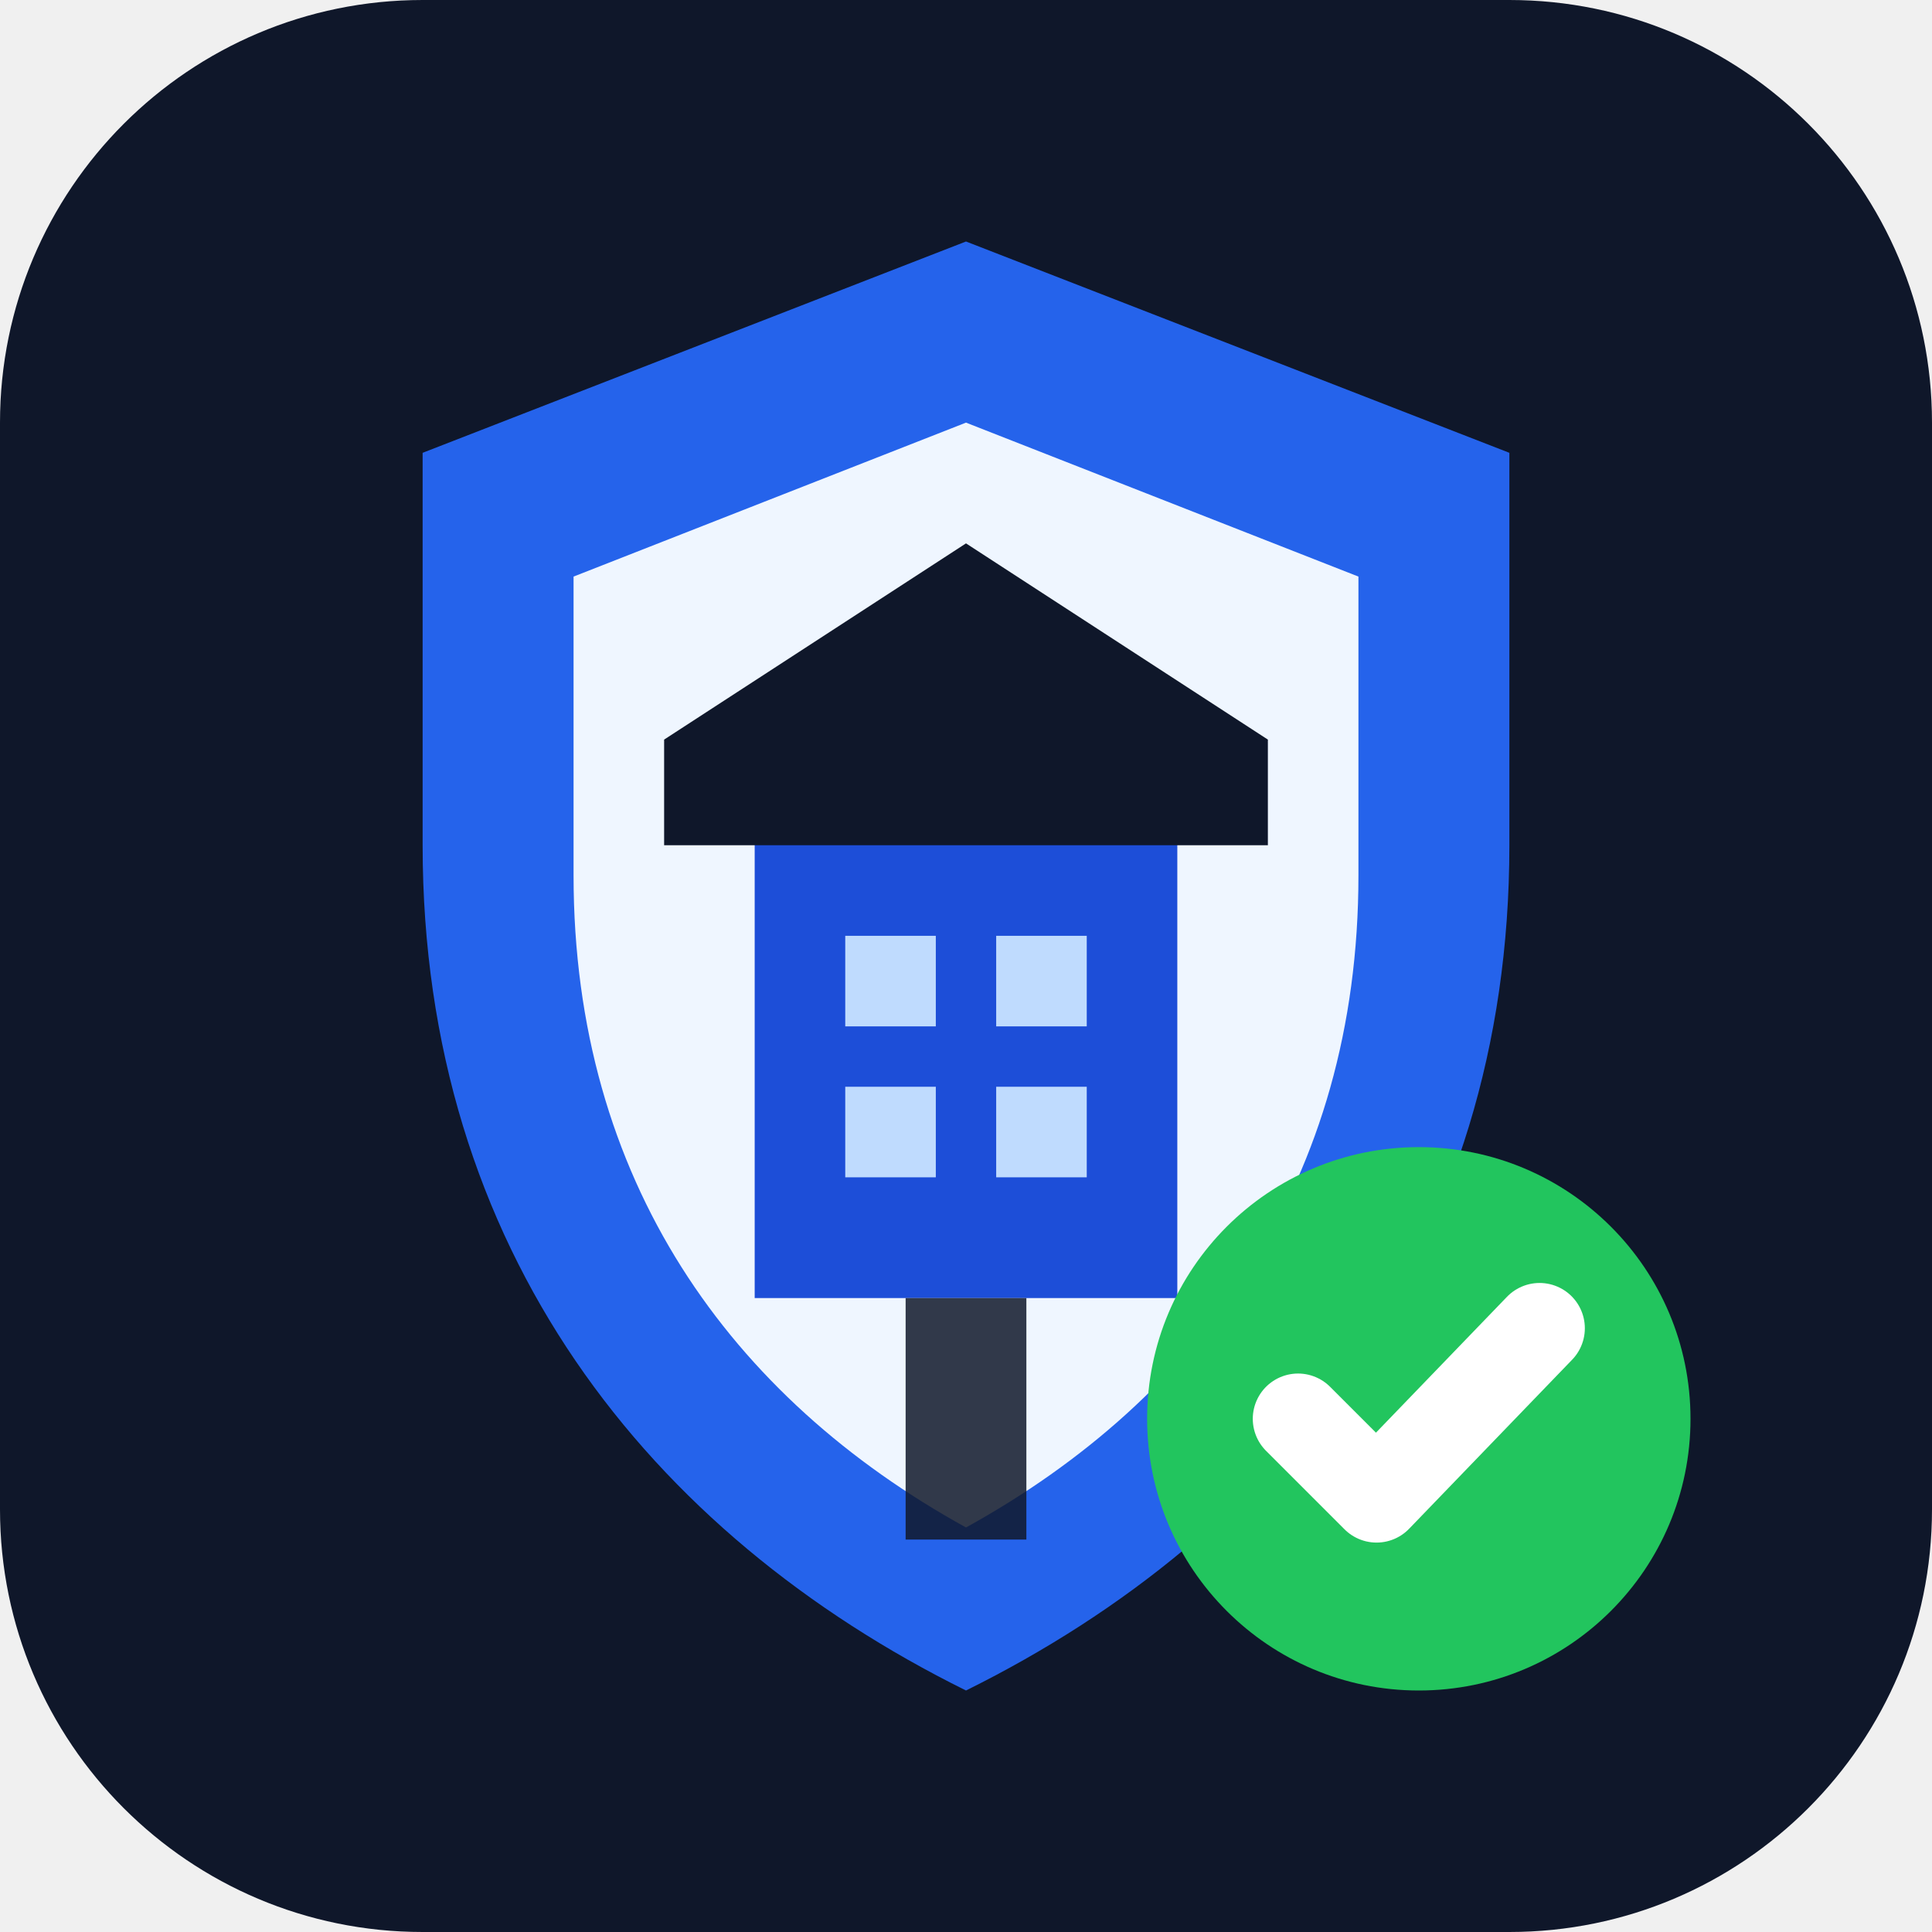
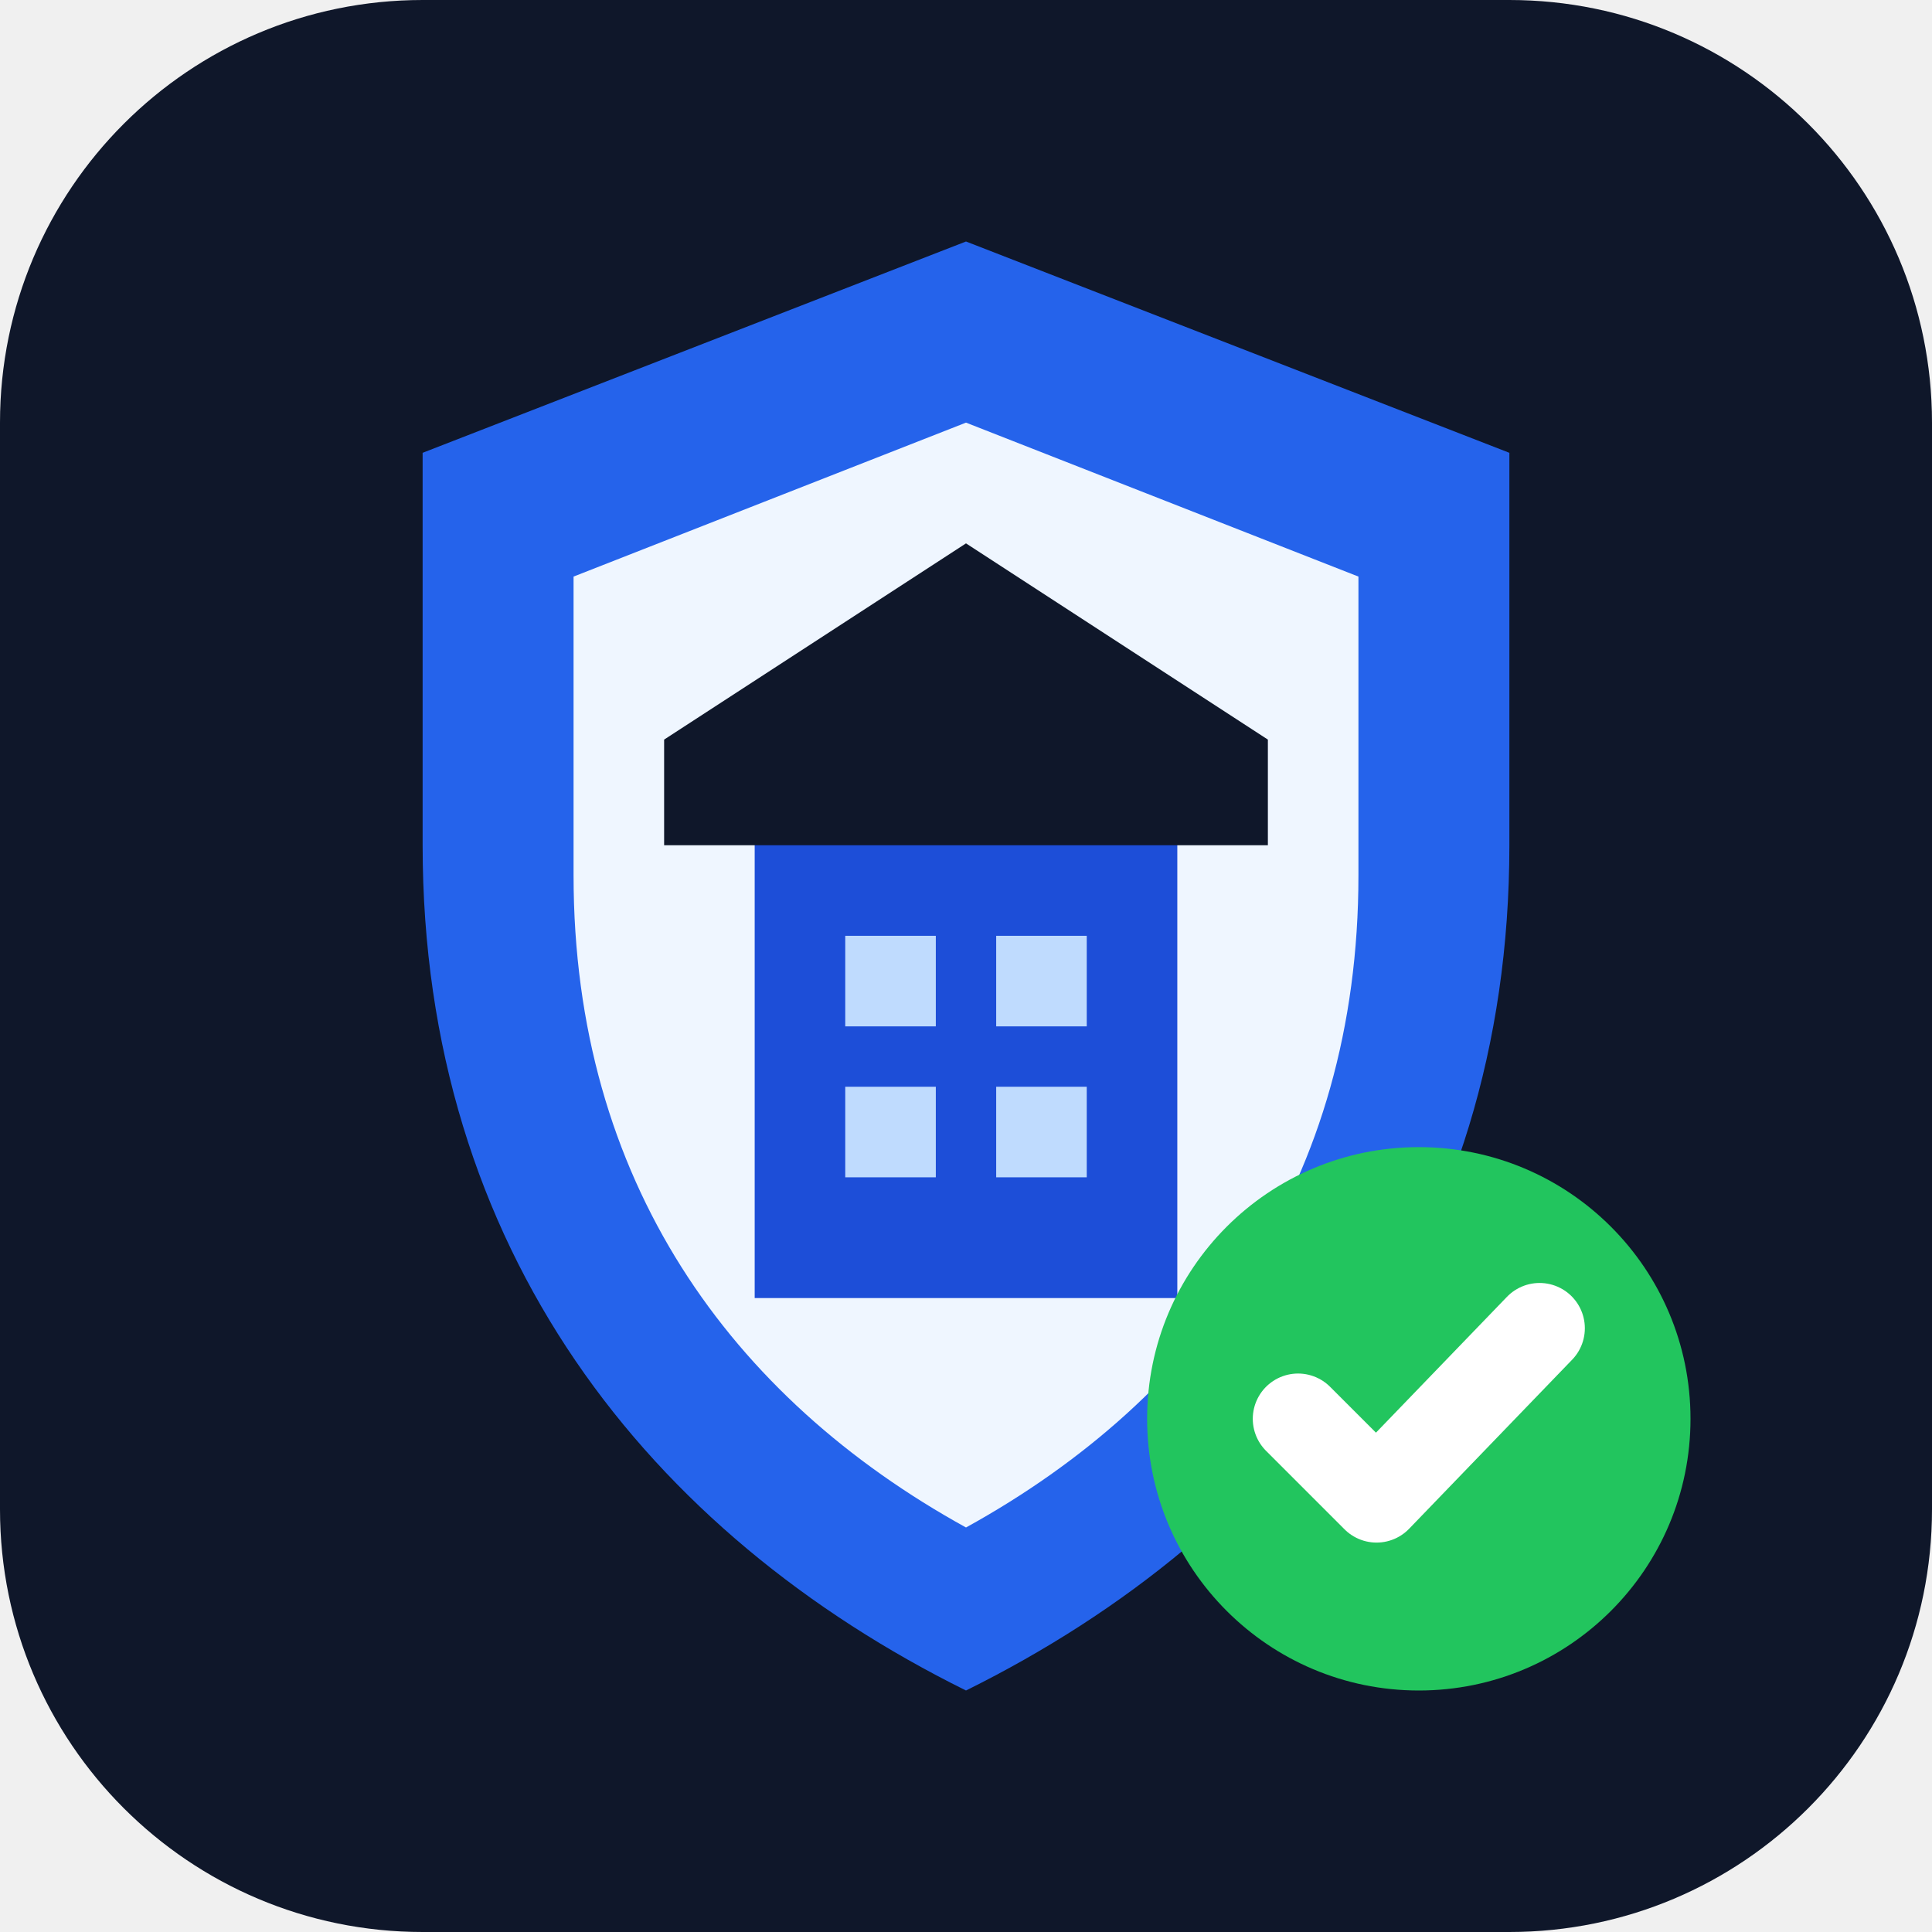
<svg xmlns="http://www.w3.org/2000/svg" viewBox="0 0 64 64" role="img" aria-label="IT Help Desk System">
  <rect width="64" height="64" rx="14" fill="#0f172a" />
  <path d="M32 8 50 15v13c0 13.4-7.5 22.8-18 28-10.5-5.2-18-14.6-18-28V15l18-7Z" fill="#2563eb" />
  <path d="M32 14 45 19.1V29c0 10.1-5.2 17.3-13 21.6C24.2 46.3 19 39.1 19 29v-9.9L32 14Z" fill="#eff6ff" />
  <path d="M25 27h14v16H25V27Z" fill="#1d4ed8" />
  <path d="M22 24.5 32 18l10 6.5V28H22v-3.5Z" fill="#0f172a" />
  <path d="M28 31h3v3h-3v-3Zm5 0h3v3h-3v-3Zm-5 5h3v3h-3v-3Zm5 0h3v3h-3v-3Z" fill="#bfdbfe" />
-   <path d="M30 43h4v8h-4v-8Z" fill="#0f172a" opacity=".85" />
  <circle cx="47" cy="47" r="9" fill="#22c55e" />
  <path d="m43 47 2.6 2.6L51 44" fill="none" stroke="#fff" stroke-linecap="round" stroke-linejoin="round" stroke-width="3" />
</svg>
